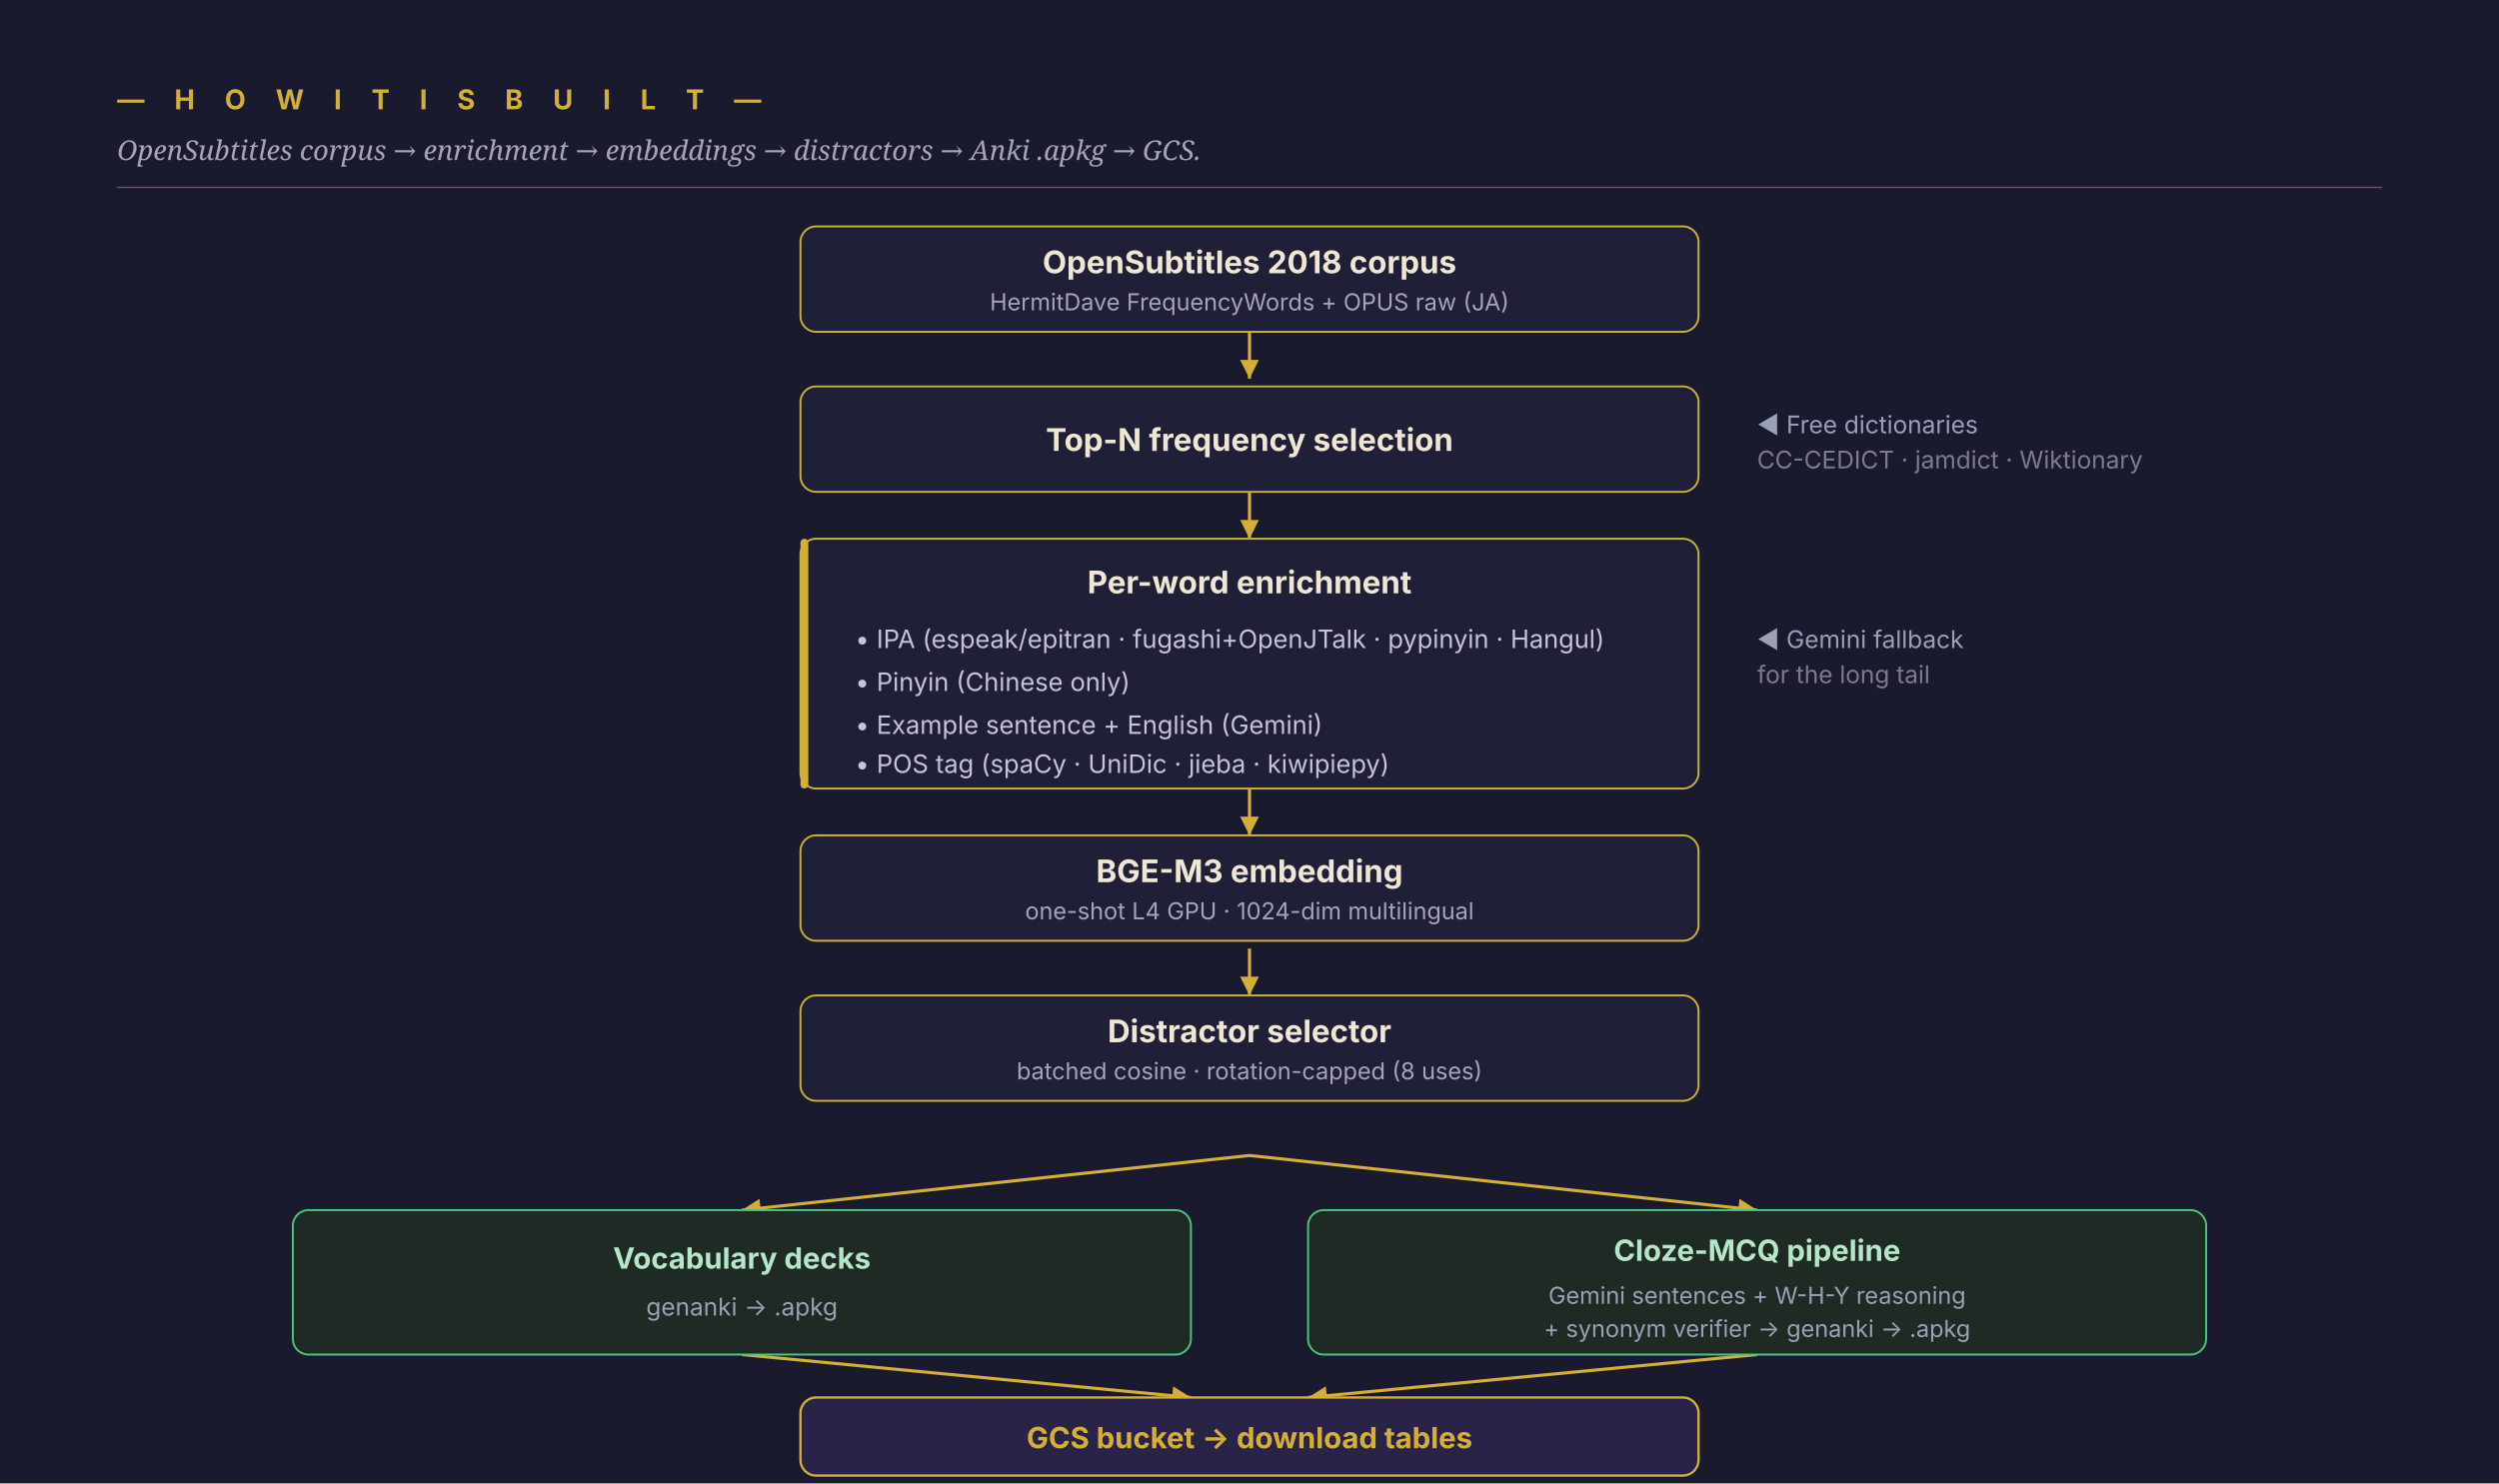
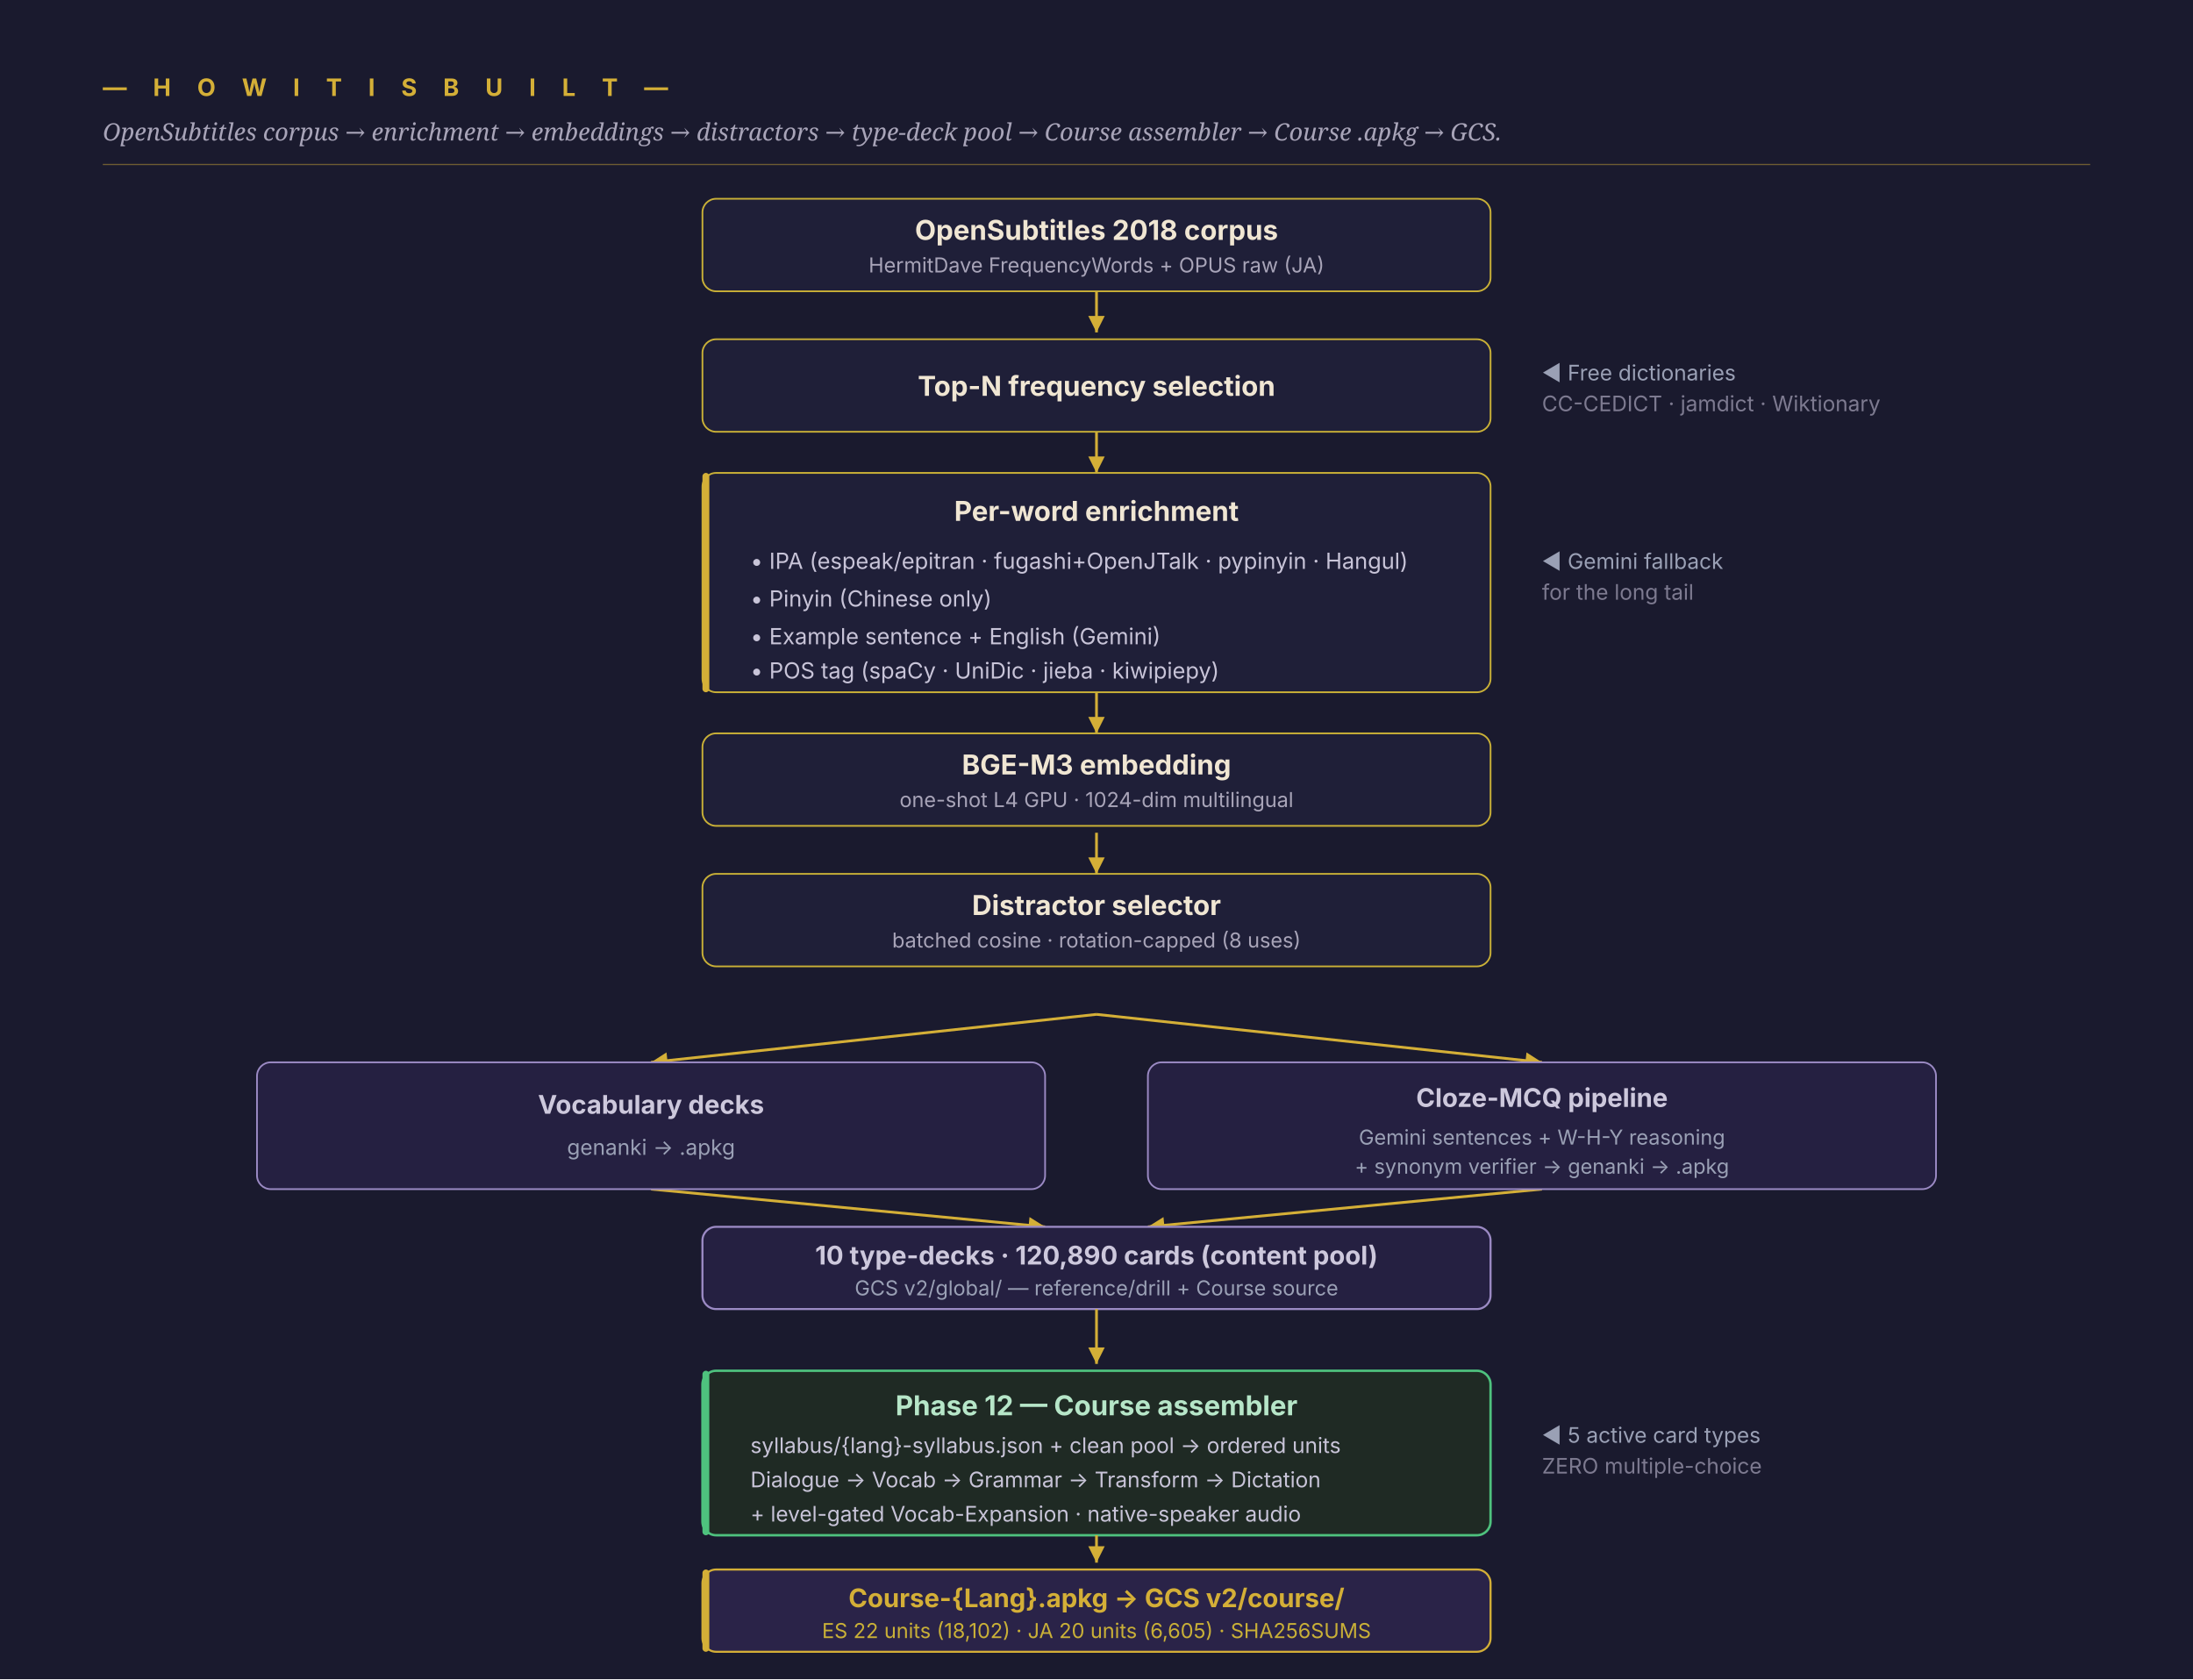
- <svg xmlns="http://www.w3.org/2000/svg" viewBox="0 0 1280 760" width="1280" height="760">
+ <svg xmlns="http://www.w3.org/2000/svg" viewBox="0 0 1280 980" width="1280" height="980">
  <defs>
    <marker id="ah" markerWidth="10" markerHeight="10" refX="6" refY="3" orient="auto" markerUnits="strokeWidth">
      <path d="M0,0 L6,3 L0,6 Z" fill="#d4af37" />
    </marker>
  </defs>
-   <rect width="1280" height="760" fill="#1a1a2e" />
+   <rect width="1280" height="980" fill="#1a1a2e" />
  <text x="60" y="56" font-family="Inter, 'Segoe UI', sans-serif" font-size="14" font-weight="700" fill="#d4af37" letter-spacing="6">— H O W   I T   I S   B U I L T —</text>
-   <text x="60" y="82" font-family="Georgia, serif" font-size="14" font-style="italic" fill="#a8a4b8">OpenSubtitles corpus → enrichment → embeddings → distractors → Anki .apkg → GCS.</text>
+   <text x="60" y="82" font-family="Georgia, serif" font-size="14" font-style="italic" fill="#a8a4b8">OpenSubtitles corpus → enrichment → embeddings → distractors → type-deck pool → Course assembler → Course .apkg → GCS.</text>
  <line x1="60" y1="96" x2="1220" y2="96" stroke="#d4af37" stroke-width="0.7" opacity="0.45" />
  <g stroke="#d4af37" stroke-width="1.6" marker-end="url(#ah)">
    <line x1="640" y1="170" x2="640" y2="194" />
    <line x1="640" y1="252" x2="640" y2="276" />
    <line x1="640" y1="404" x2="640" y2="428" />
    <line x1="640" y1="486" x2="640" y2="510" />
    <line x1="640" y1="592" x2="380" y2="620" />
    <line x1="640" y1="592" x2="900" y2="620" />
    <line x1="380" y1="694" x2="610" y2="716" />
    <line x1="900" y1="694" x2="670" y2="716" />
  </g>
  <g font-family="Inter, 'Segoe UI', sans-serif">
    <g transform="translate(410 116)">
      <rect width="460" height="54" rx="8" fill="#1f1f38" stroke="#c9b037" stroke-width="1" />
      <text x="230" y="24" text-anchor="middle" font-size="16" font-weight="700" fill="#f0e6d3">OpenSubtitles 2018 corpus</text>
      <text x="230" y="43" text-anchor="middle" font-size="12" fill="#a8a4b8">HermitDave FrequencyWords + OPUS raw (JA)</text>
    </g>
    <g transform="translate(410 198)">
      <rect width="460" height="54" rx="8" fill="#1f1f38" stroke="#c9b037" stroke-width="1" />
      <text x="230" y="33" text-anchor="middle" font-size="16" font-weight="700" fill="#f0e6d3">Top-N frequency selection</text>
    </g>
    <text x="900" y="222" font-size="12.5" fill="#9aa0b5">◄ Free dictionaries</text>
    <text x="900" y="240" font-size="12.5" fill="#7d7a90">CC-CEDICT · jamdict · Wiktionary</text>
    <g transform="translate(410 276)">
      <rect width="460" height="128" rx="8" fill="#1f1f38" stroke="#c9b037" stroke-width="1" />
      <rect width="4" height="128" rx="2" fill="#d4af37" />
      <text x="230" y="28" text-anchor="middle" font-size="16" font-weight="700" fill="#f0e6d3">Per-word enrichment</text>
      <text x="28" y="56" font-size="13" fill="#c8c4d8">• IPA  (espeak/epitran · fugashi+OpenJTalk · pypinyin · Hangul)</text>
      <text x="28" y="78" font-size="13" fill="#c8c4d8">• Pinyin  (Chinese only)</text>
      <text x="28" y="100" font-size="13" fill="#c8c4d8">• Example sentence + English  (Gemini)</text>
      <text x="28" y="120" font-size="13" fill="#c8c4d8">• POS tag  (spaCy · UniDic · jieba · kiwipiepy)</text>
    </g>
    <text x="900" y="332" font-size="12.5" fill="#9aa0b5">◄ Gemini fallback</text>
    <text x="900" y="350" font-size="12.5" fill="#7d7a90">for the long tail</text>
    <g transform="translate(410 428)">
      <rect width="460" height="54" rx="8" fill="#1f1f38" stroke="#c9b037" stroke-width="1" />
      <text x="230" y="24" text-anchor="middle" font-size="16" font-weight="700" fill="#f0e6d3">BGE-M3 embedding</text>
      <text x="230" y="43" text-anchor="middle" font-size="12" fill="#a8a4b8">one-shot L4 GPU · 1024-dim multilingual</text>
    </g>
    <g transform="translate(410 510)">
      <rect width="460" height="54" rx="8" fill="#1f1f38" stroke="#c9b037" stroke-width="1" />
      <text x="230" y="24" text-anchor="middle" font-size="16" font-weight="700" fill="#f0e6d3">Distractor selector</text>
      <text x="230" y="43" text-anchor="middle" font-size="12" fill="#a8a4b8">batched cosine · rotation-capped (8 uses)</text>
    </g>
    <g transform="translate(150 620)">
-       <rect width="460" height="74" rx="8" fill="#1f2a24" stroke="#4ec27e" stroke-width="1" />
-       <text x="230" y="30" text-anchor="middle" font-size="15" font-weight="700" fill="#b6e6c8">Vocabulary decks</text>
+       <rect width="460" height="74" rx="8" fill="#252041" stroke="#9b8ac4" stroke-width="1" />
+       <text x="230" y="30" text-anchor="middle" font-size="15" font-weight="700" fill="#cdc8dc">Vocabulary decks</text>
      <text x="230" y="54" text-anchor="middle" font-size="12.5" fill="#9aa0b5">genanki → .apkg</text>
    </g>
    <g transform="translate(670 620)">
-       <rect width="460" height="74" rx="8" fill="#1f2a24" stroke="#4ec27e" stroke-width="1" />
-       <text x="230" y="26" text-anchor="middle" font-size="15" font-weight="700" fill="#b6e6c8">Cloze-MCQ pipeline</text>
+       <rect width="460" height="74" rx="8" fill="#252041" stroke="#9b8ac4" stroke-width="1" />
+       <text x="230" y="26" text-anchor="middle" font-size="15" font-weight="700" fill="#cdc8dc">Cloze-MCQ pipeline</text>
      <text x="230" y="48" text-anchor="middle" font-size="12" fill="#9aa0b5">Gemini sentences + W-H-Y reasoning</text>
      <text x="230" y="65" text-anchor="middle" font-size="12" fill="#9aa0b5">+ synonym verifier → genanki → .apkg</text>
    </g>
    <g transform="translate(410 716)">
-       <rect width="460" height="40" rx="8" fill="#2a2348" stroke="#d4af37" stroke-width="1.2" />
-       <text x="230" y="26" text-anchor="middle" font-size="15" font-weight="700" fill="#d4af37">GCS bucket → download tables</text>
+       <rect width="460" height="48" rx="8" fill="#252041" stroke="#9b8ac4" stroke-width="1.2" />
+       <text x="230" y="22" text-anchor="middle" font-size="15" font-weight="700" fill="#cdc8dc">10 type-decks · 120,890 cards (content pool)</text>
+       <text x="230" y="40" text-anchor="middle" font-size="12" fill="#9aa0b5">GCS v2/global/ — reference/drill + Course source</text>
+     </g>
+     <g transform="translate(410 800)">
+       <rect width="460" height="96" rx="8" fill="#1f2a24" stroke="#4ec27e" stroke-width="1.4" />
+       <rect width="4" height="96" rx="2" fill="#4ec27e" />
+       <text x="230" y="26" text-anchor="middle" font-size="16" font-weight="700" fill="#b6e6c8">Phase 12 — Course assembler</text>
+       <text x="28" y="48" font-size="12.5" fill="#c8c4d8">syllabus/{lang}-syllabus.json + clean pool → ordered units</text>
+       <text x="28" y="68" font-size="12.5" fill="#c8c4d8">Dialogue → Vocab → Grammar → Transform → Dictation</text>
+       <text x="28" y="88" font-size="12.5" fill="#c8c4d8">+ level-gated Vocab-Expansion · native-speaker audio</text>
+     </g>
+     <text x="900" y="842" font-size="12.5" fill="#9aa0b5">◄ 5 active card types</text>
+     <text x="900" y="860" font-size="12.5" fill="#7d7a90">ZERO multiple-choice</text>
+     <g transform="translate(410 916)">
+       <rect width="460" height="48" rx="8" fill="#2a2348" stroke="#d4af37" stroke-width="1.2" />
+       <rect width="4" height="48" rx="2" fill="#d4af37" />
+       <text x="230" y="22" text-anchor="middle" font-size="15" font-weight="700" fill="#d4af37">Course-{Lang}.apkg → GCS v2/course/</text>
+       <text x="230" y="40" text-anchor="middle" font-size="12" fill="#c9b037">ES 22 units (18,102) · JA 20 units (6,605) · SHA256SUMS</text>
    </g>
  </g>
+   <g stroke="#d4af37" stroke-width="1.6" marker-end="url(#ah)">
+     <line x1="640" y1="764" x2="640" y2="796" />
+     <line x1="640" y1="896" x2="640" y2="912" />
+   </g>
</svg>
